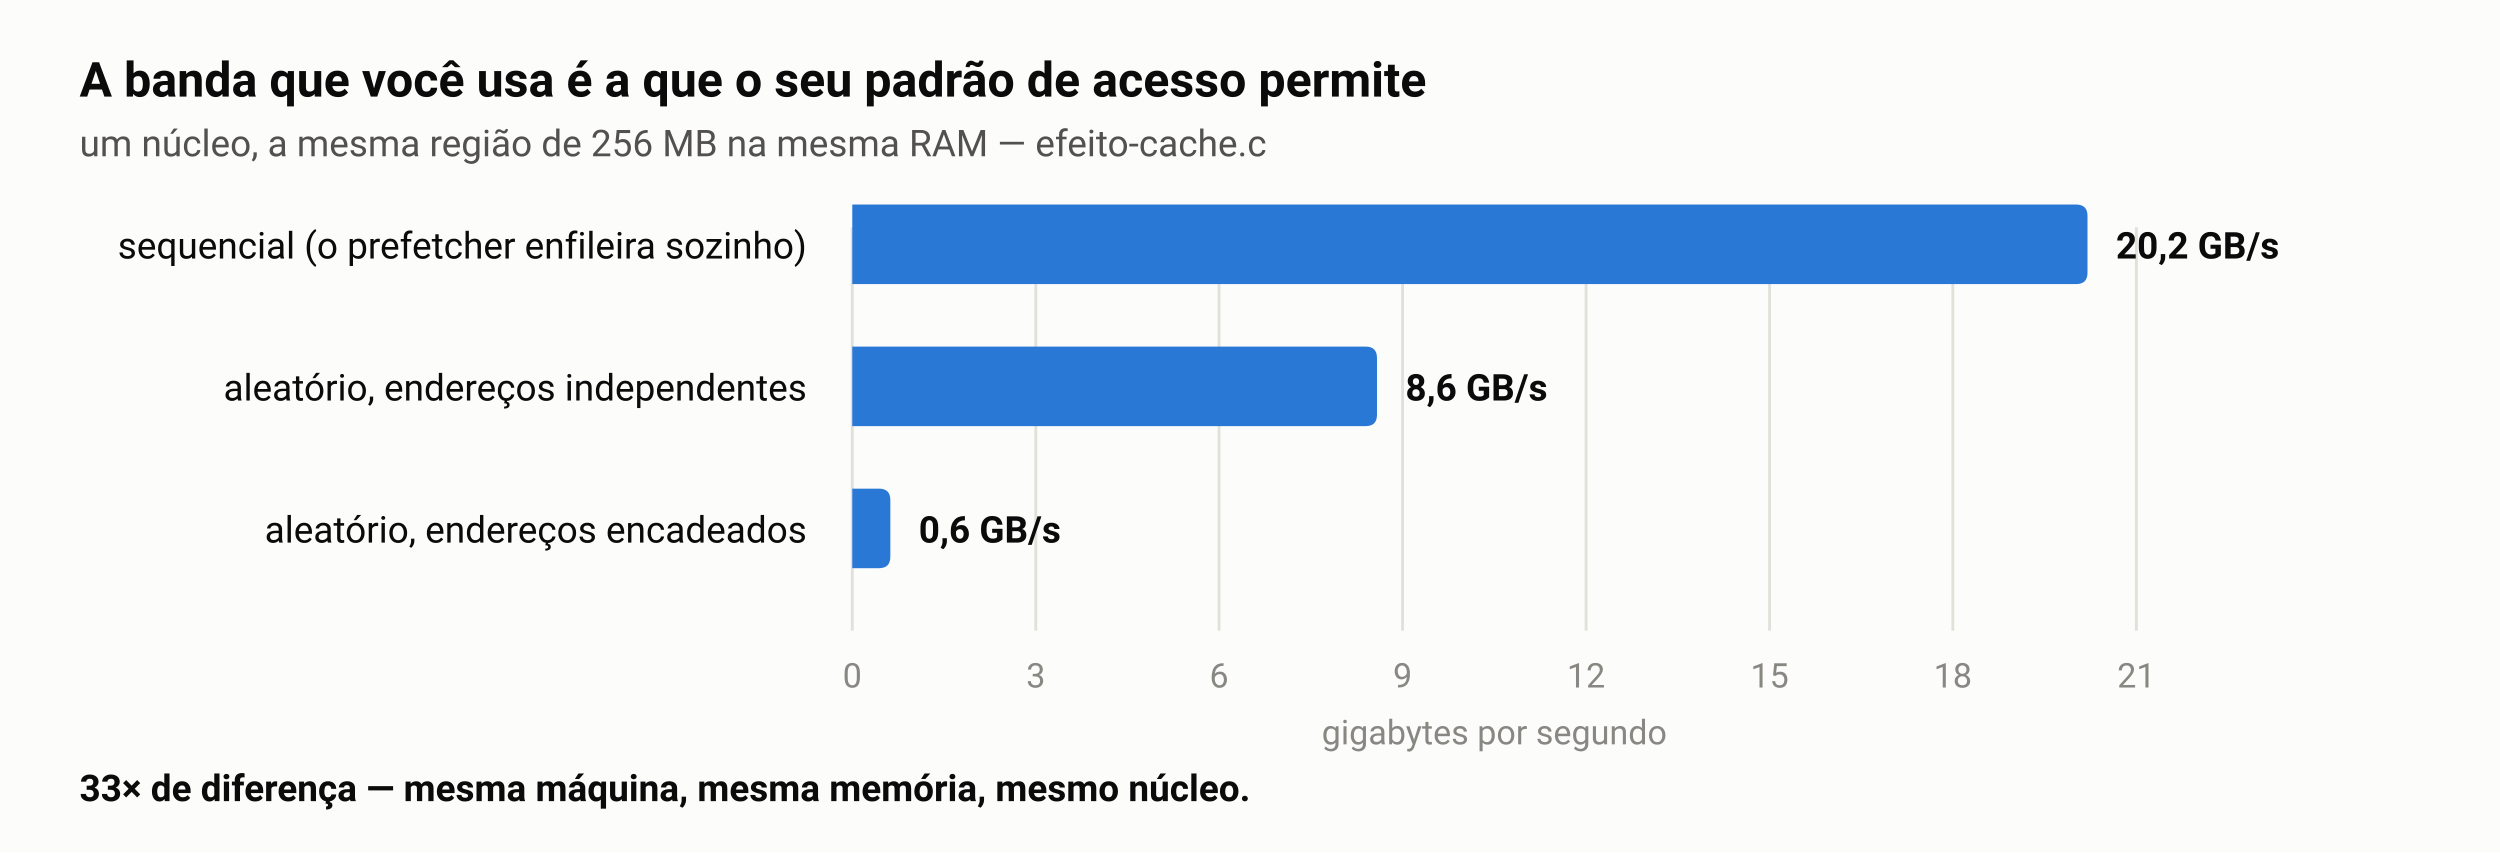
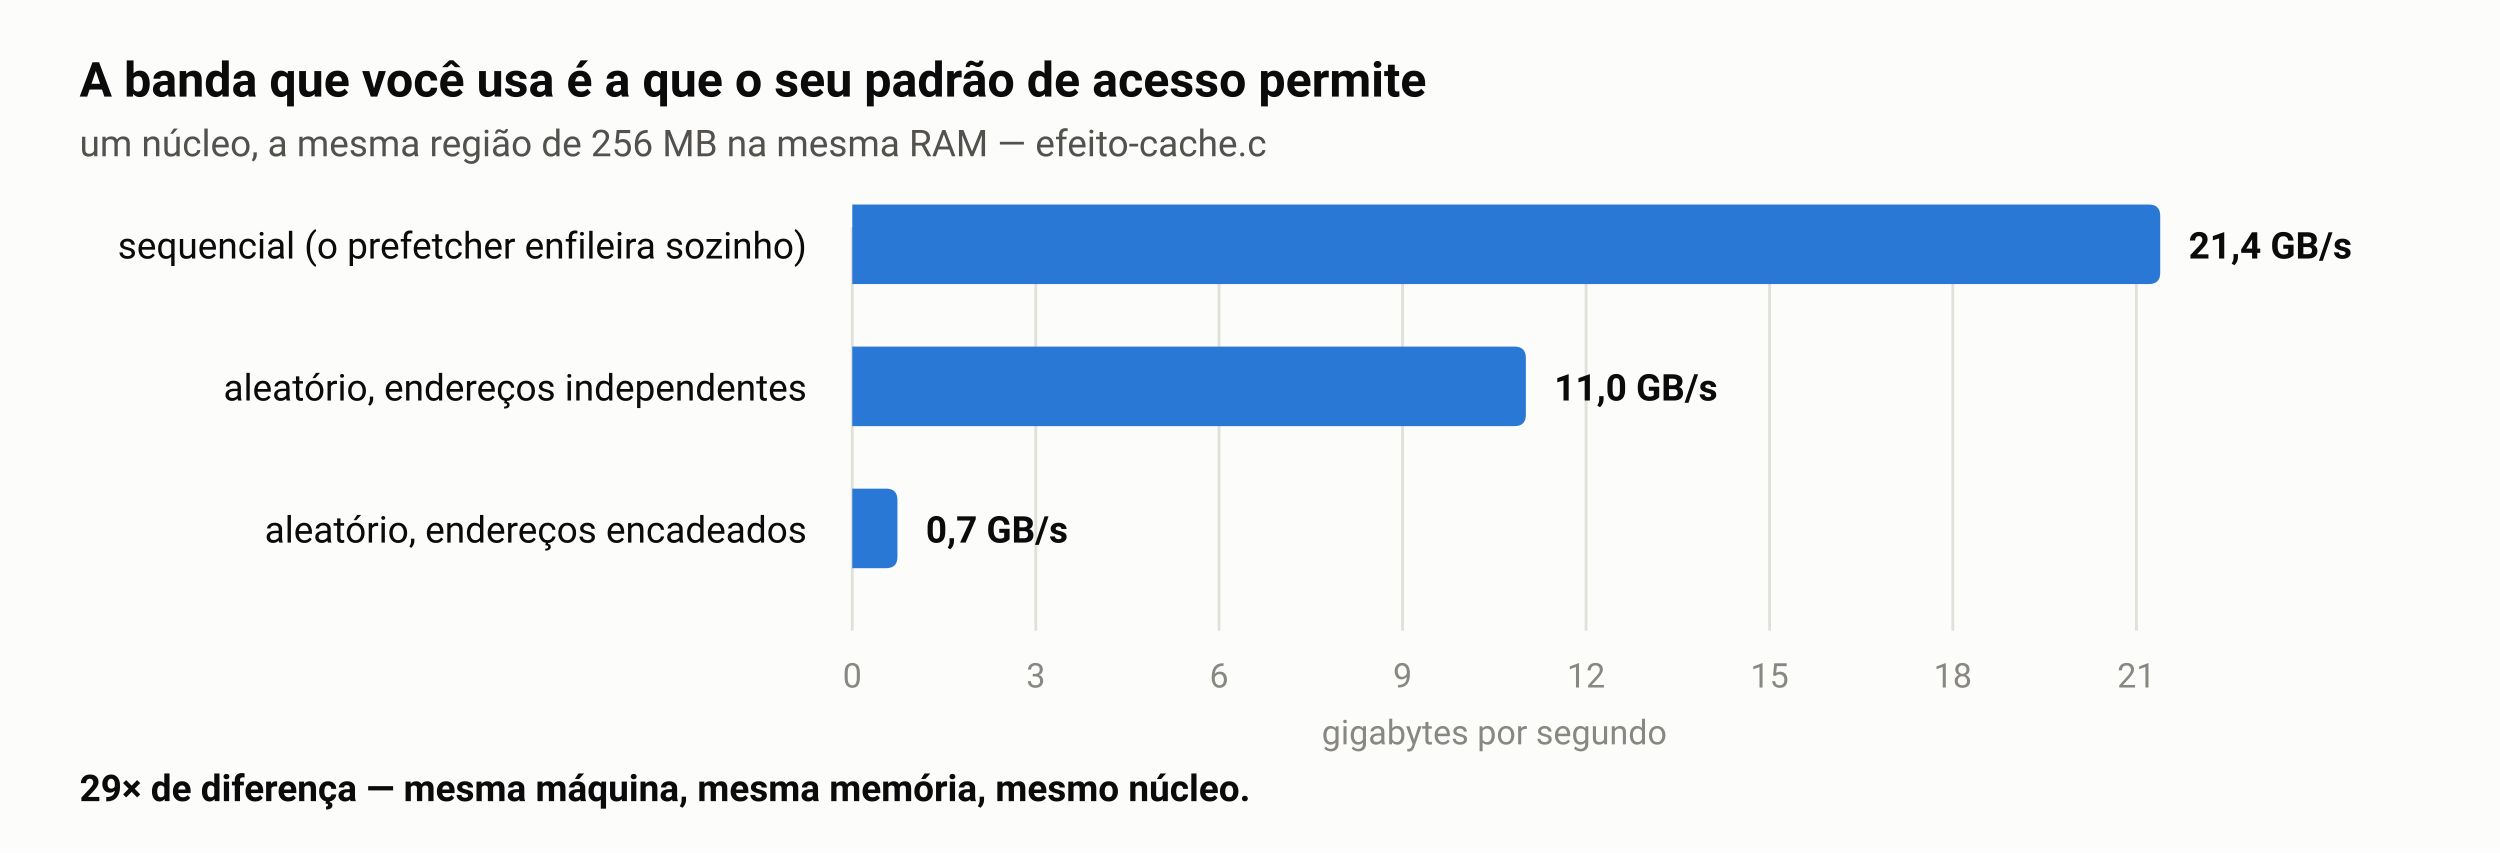
<svg xmlns="http://www.w3.org/2000/svg" viewBox="0 0 880 300" width="880" height="300" role="img" aria-labelledby="t d" font-family="system-ui, -apple-system, 'Segoe UI', Roboto, sans-serif">
  <rect width="880" height="300" fill="#fcfcfb" />
  <text x="28.0" y="34.0" fill="#0b0b0b" font-size="17" font-weight="600" text-anchor="start" font-family="system-ui, -apple-system, 'Segoe UI', Roboto, sans-serif">A banda que você usa é a que o seu padrão de acesso permite</text>
  <text x="28.0" y="55.0" fill="#52514e" font-size="13" font-weight="400" text-anchor="start" font-family="system-ui, -apple-system, 'Segoe UI', Roboto, sans-serif">um núcleo, a mesma região de 256 MB na mesma RAM — efeito-cache.c</text>
  <line x1="300.0" y1="80.0" x2="300.0" y2="222.0" stroke="#e1e0d9" stroke-width="1" />
  <text x="300.0" y="242.0" fill="#898781" font-size="12" font-weight="400" text-anchor="middle" font-family="system-ui, -apple-system, 'Segoe UI', Roboto, sans-serif" font-variant-numeric="tabular-nums">0</text>
  <line x1="364.6" y1="80.0" x2="364.6" y2="222.0" stroke="#e1e0d9" stroke-width="1" />
  <text x="364.6" y="242.0" fill="#898781" font-size="12" font-weight="400" text-anchor="middle" font-family="system-ui, -apple-system, 'Segoe UI', Roboto, sans-serif" font-variant-numeric="tabular-nums">3</text>
  <line x1="429.1" y1="80.0" x2="429.1" y2="222.0" stroke="#e1e0d9" stroke-width="1" />
  <text x="429.1" y="242.0" fill="#898781" font-size="12" font-weight="400" text-anchor="middle" font-family="system-ui, -apple-system, 'Segoe UI', Roboto, sans-serif" font-variant-numeric="tabular-nums">6</text>
  <line x1="493.7" y1="80.0" x2="493.7" y2="222.0" stroke="#e1e0d9" stroke-width="1" />
  <text x="493.7" y="242.0" fill="#898781" font-size="12" font-weight="400" text-anchor="middle" font-family="system-ui, -apple-system, 'Segoe UI', Roboto, sans-serif" font-variant-numeric="tabular-nums">9</text>
  <line x1="558.3" y1="80.0" x2="558.3" y2="222.0" stroke="#e1e0d9" stroke-width="1" />
  <text x="558.3" y="242.0" fill="#898781" font-size="12" font-weight="400" text-anchor="middle" font-family="system-ui, -apple-system, 'Segoe UI', Roboto, sans-serif" font-variant-numeric="tabular-nums">12</text>
  <line x1="622.9" y1="80.0" x2="622.9" y2="222.0" stroke="#e1e0d9" stroke-width="1" />
  <text x="622.9" y="242.0" fill="#898781" font-size="12" font-weight="400" text-anchor="middle" font-family="system-ui, -apple-system, 'Segoe UI', Roboto, sans-serif" font-variant-numeric="tabular-nums">15</text>
  <line x1="687.4" y1="80.0" x2="687.4" y2="222.0" stroke="#e1e0d9" stroke-width="1" />
  <text x="687.4" y="242.0" fill="#898781" font-size="12" font-weight="400" text-anchor="middle" font-family="system-ui, -apple-system, 'Segoe UI', Roboto, sans-serif" font-variant-numeric="tabular-nums">18</text>
  <line x1="752.0" y1="80.0" x2="752.0" y2="222.0" stroke="#e1e0d9" stroke-width="1" />
  <text x="752.0" y="242.0" fill="#898781" font-size="12" font-weight="400" text-anchor="middle" font-family="system-ui, -apple-system, 'Segoe UI', Roboto, sans-serif" font-variant-numeric="tabular-nums">21</text>
  <text x="526.0" y="262.0" fill="#898781" font-size="12" font-weight="400" text-anchor="middle" font-family="system-ui, -apple-system, 'Segoe UI', Roboto, sans-serif">gigabytes por segundo</text>
  <text x="284.0" y="91.0" fill="#0b0b0b" font-size="13" font-weight="400" text-anchor="end" font-family="system-ui, -apple-system, 'Segoe UI', Roboto, sans-serif">sequencial (o prefetcher enfileira sozinho)</text>
-   <path d="M300.0,72.0 H730.8 Q734.8,72.0 734.8,76.0 V96.0 Q734.8,100.0 730.8,100.0 H300.0 Z" fill="#2a78d6" />
-   <text x="744.8" y="91.0" fill="#0b0b0b" font-size="13" font-weight="600" text-anchor="start" font-family="system-ui, -apple-system, 'Segoe UI', Roboto, sans-serif" font-variant-numeric="tabular-nums">20,2 GB/s</text>
+   <path d="M300.0,72.0 H756.4 Q760.4,72.0 760.4,76.0 V96.0 Q760.4,100.0 756.4,100.0 H300.0 Z" fill="#2a78d6" />
+   <text x="770.4" y="91.0" fill="#0b0b0b" font-size="13" font-weight="600" text-anchor="start" font-family="system-ui, -apple-system, 'Segoe UI', Roboto, sans-serif" font-variant-numeric="tabular-nums">21,4 GB/s</text>
  <text x="284.0" y="141.0" fill="#0b0b0b" font-size="13" font-weight="400" text-anchor="end" font-family="system-ui, -apple-system, 'Segoe UI', Roboto, sans-serif">aleatório, endereços independentes</text>
-   <path d="M300.0,122.0 H480.7 Q484.7,122.0 484.7,126.0 V146.0 Q484.7,150.0 480.7,150.0 H300.0 Z" fill="#2a78d6" />
-   <text x="494.7" y="141.0" fill="#0b0b0b" font-size="13" font-weight="600" text-anchor="start" font-family="system-ui, -apple-system, 'Segoe UI', Roboto, sans-serif" font-variant-numeric="tabular-nums">8,6 GB/s</text>
+   <path d="M300.0,122.0 H533.1 Q537.1,122.0 537.1,126.0 V146.0 Q537.1,150.0 533.1,150.0 H300.0 Z" fill="#2a78d6" />
+   <text x="547.1" y="141.0" fill="#0b0b0b" font-size="13" font-weight="600" text-anchor="start" font-family="system-ui, -apple-system, 'Segoe UI', Roboto, sans-serif" font-variant-numeric="tabular-nums">11,0 GB/s</text>
  <text x="284.0" y="191.0" fill="#0b0b0b" font-size="13" font-weight="400" text-anchor="end" font-family="system-ui, -apple-system, 'Segoe UI', Roboto, sans-serif">aleatório, endereços encadeados</text>
-   <path d="M300.0,172.0 H309.4 Q313.4,172.0 313.4,176.0 V196.0 Q313.4,200.0 309.4,200.0 H300.0 Z" fill="#2a78d6" />
-   <text x="323.4" y="191.0" fill="#0b0b0b" font-size="13" font-weight="600" text-anchor="start" font-family="system-ui, -apple-system, 'Segoe UI', Roboto, sans-serif" font-variant-numeric="tabular-nums">0,6 GB/s</text>
-   <text x="28.0" y="282.0" fill="#0b0b0b" font-size="13" font-weight="600" text-anchor="start" font-family="system-ui, -apple-system, 'Segoe UI', Roboto, sans-serif">33× de diferença — mesma máquina, mesma memória, mesmo núcleo.</text>
+   <path d="M300.0,172.0 H311.9 Q315.9,172.0 315.9,176.0 V196.0 Q315.9,200.0 311.9,200.0 H300.0 Z" fill="#2a78d6" />
+   <text x="325.9" y="191.0" fill="#0b0b0b" font-size="13" font-weight="600" text-anchor="start" font-family="system-ui, -apple-system, 'Segoe UI', Roboto, sans-serif" font-variant-numeric="tabular-nums">0,7 GB/s</text>
+   <text x="28.0" y="282.0" fill="#0b0b0b" font-size="13" font-weight="600" text-anchor="start" font-family="system-ui, -apple-system, 'Segoe UI', Roboto, sans-serif">29× de diferença — mesma máquina, mesma memória, mesmo núcleo.</text>
</svg>
